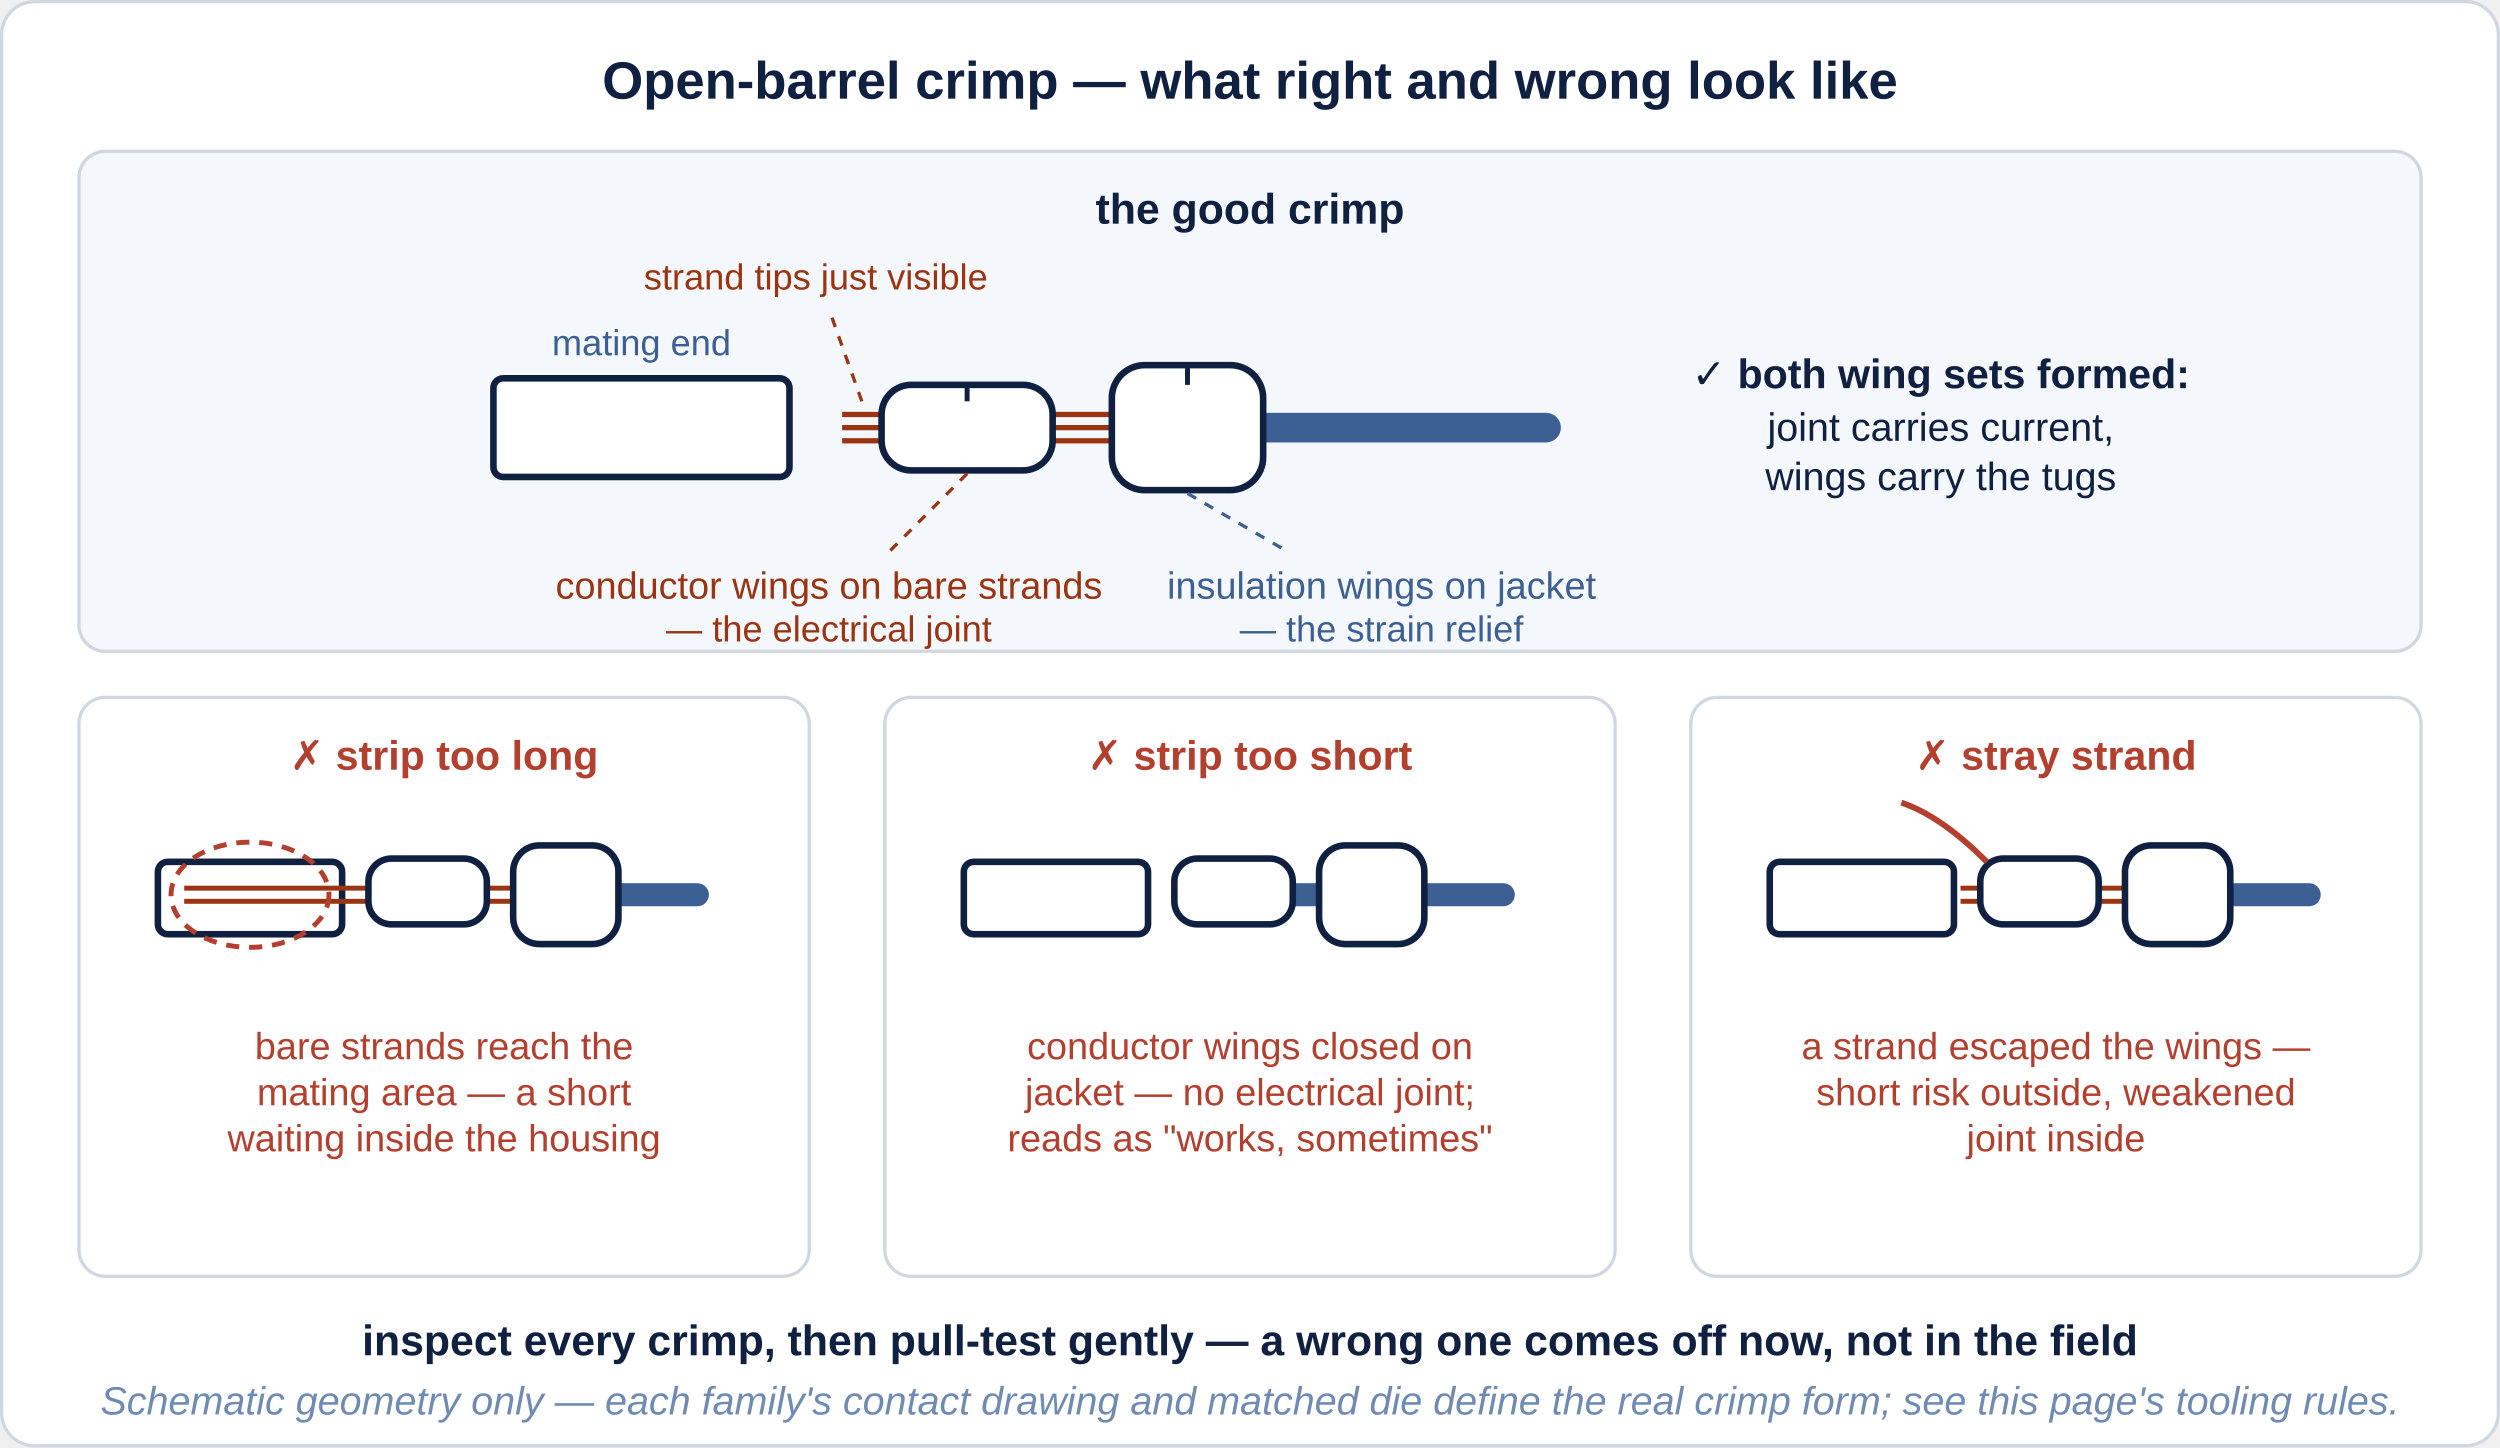
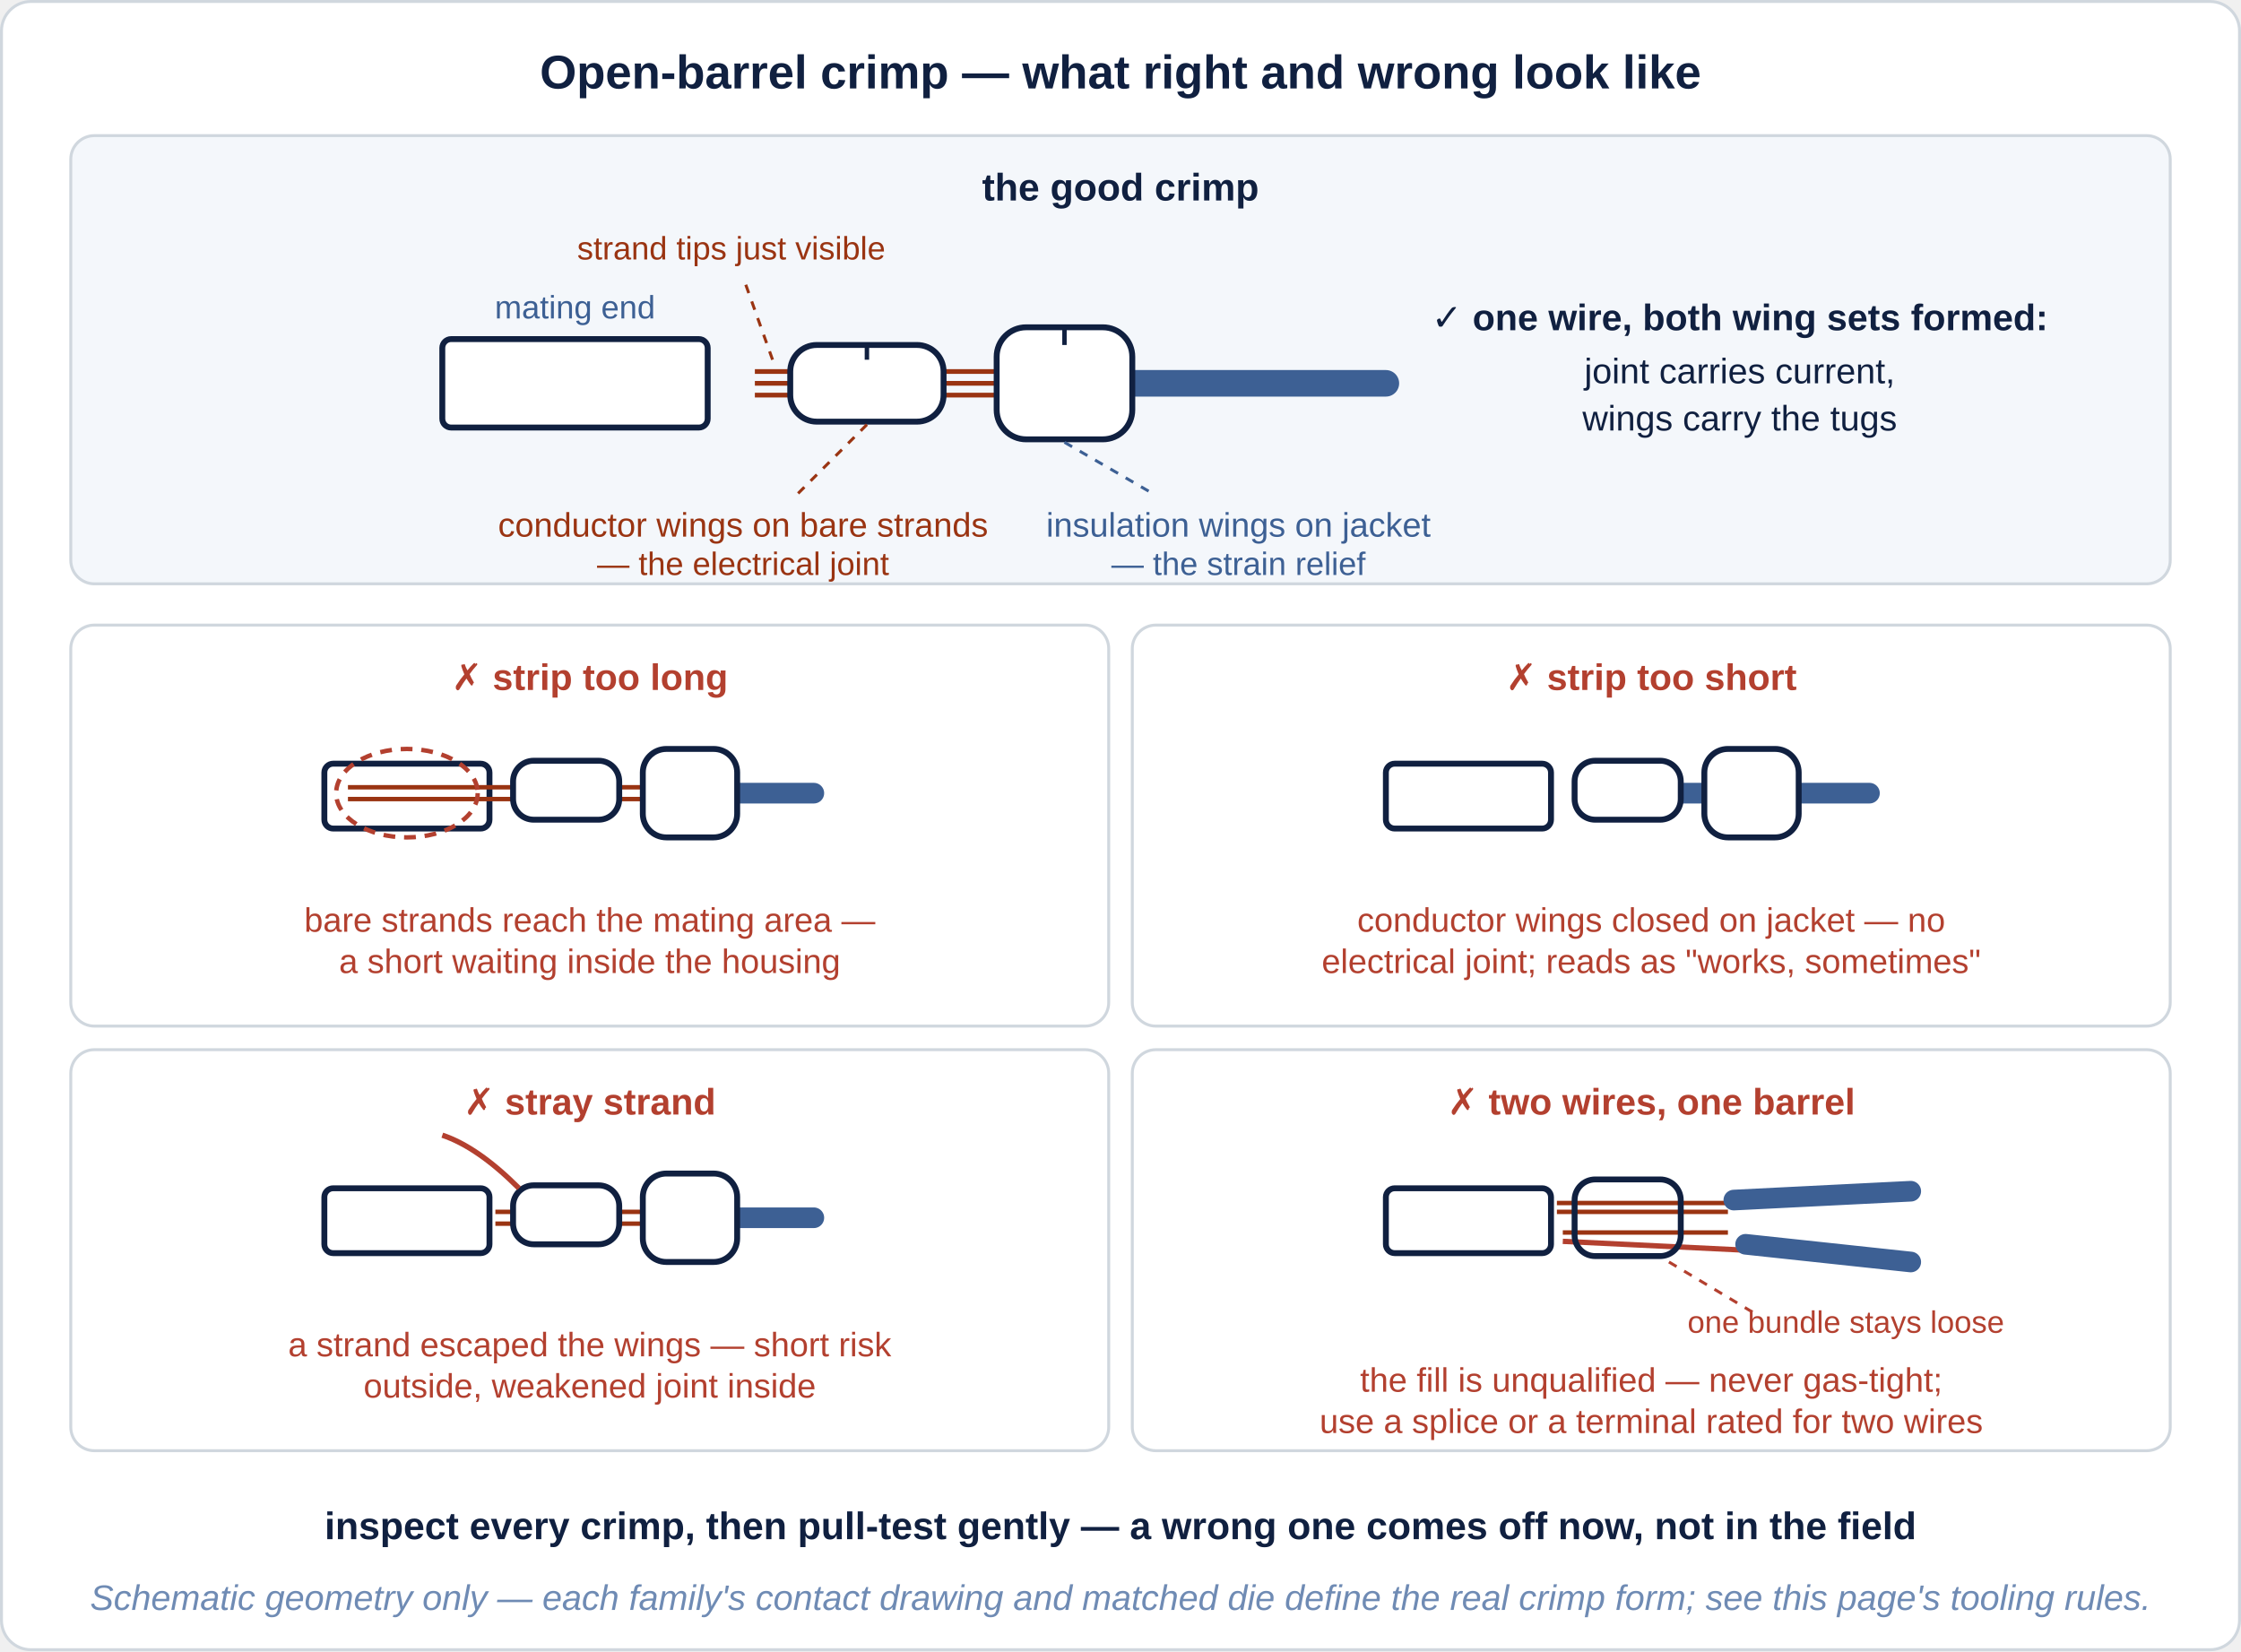
- <svg xmlns="http://www.w3.org/2000/svg" viewBox="0 0 760 440" width="760" height="440" font-family="Arial, Helvetica, sans-serif">
-   <rect x="0.5" y="0.5" width="759" height="439" rx="10" fill="#ffffff" stroke="#d0d7de" />
+ <svg xmlns="http://www.w3.org/2000/svg" viewBox="0 0 760 560" width="760" height="560" font-family="Arial, Helvetica, sans-serif">
+   <rect x="0.5" y="0.5" width="759" height="559" rx="10" fill="#ffffff" stroke="#d0d7de" />
  <text x="380" y="30" text-anchor="middle" font-size="16" font-weight="bold" fill="#102040">Open-barrel crimp — what right and wrong look like</text>
  <rect x="24" y="46" width="712" height="152" rx="8" fill="#f4f7fb" stroke="#d0d7de" />
  <text x="380" y="68" text-anchor="middle" font-size="13" font-weight="bold" fill="#102040">the good crimp</text>
  <rect x="150" y="115" width="90" height="30" rx="3" fill="#ffffff" stroke="#102040" stroke-width="2" />
  <text x="195" y="108" text-anchor="middle" font-size="11" fill="#3d6094">mating end</text>
  <line x1="256" y1="126" x2="342" y2="126" stroke="#9a3412" stroke-width="1.6" />
  <line x1="256" y1="130" x2="342" y2="130" stroke="#9a3412" stroke-width="1.6" />
  <line x1="256" y1="134" x2="342" y2="134" stroke="#9a3412" stroke-width="1.6" />
  <rect x="268" y="117" width="52" height="26" rx="9" fill="#ffffff" stroke="#102040" stroke-width="2" />
  <line x1="294" y1="117" x2="294" y2="122" stroke="#102040" stroke-width="1.5" />
  <line x1="344" y1="130" x2="470" y2="130" stroke="#3d6094" stroke-width="9" stroke-linecap="round" />
  <rect x="338" y="111" width="46" height="38" rx="10" fill="#ffffff" stroke="#102040" stroke-width="2" />
  <line x1="361" y1="111" x2="361" y2="117" stroke="#102040" stroke-width="1.5" />
  <line x1="262" y1="122" x2="252" y2="94" stroke="#9a3412" stroke-width="1" stroke-dasharray="3 3" />
  <text x="248" y="88" text-anchor="middle" font-size="11" fill="#9a3412">strand tips just visible</text>
  <line x1="294" y1="144" x2="270" y2="168" stroke="#9a3412" stroke-width="1" stroke-dasharray="3 3" />
  <text x="252" y="182" text-anchor="middle" font-size="11.5" fill="#9a3412">conductor wings on bare strands</text>
  <text x="252" y="195" text-anchor="middle" font-size="11" fill="#9a3412">— the electrical joint</text>
  <line x1="361" y1="150" x2="392" y2="168" stroke="#3d6094" stroke-width="1" stroke-dasharray="3 3" />
  <text x="420" y="182" text-anchor="middle" font-size="11.5" fill="#3d6094">insulation wings on jacket</text>
  <text x="420" y="195" text-anchor="middle" font-size="11" fill="#3d6094">— the strain relief</text>
-   <text x="590" y="118" text-anchor="middle" font-size="12.5" font-weight="bold" fill="#102040">✓ both wing sets formed:</text>
-   <text x="590" y="134" text-anchor="middle" font-size="12" fill="#102040">joint carries current,</text>
-   <text x="590" y="149" text-anchor="middle" font-size="12" fill="#102040">wings carry the tugs</text>
-   <rect x="24" y="212" width="222" height="176" rx="8" fill="#ffffff" stroke="#d0d7de" />
-   <text x="135" y="234" text-anchor="middle" font-size="12.5" font-weight="bold" fill="#b3402f">✗ strip too long</text>
-   <rect x="48" y="262" width="56" height="22" rx="3" fill="#ffffff" stroke="#102040" stroke-width="2" />
-   <line x1="56" y1="270" x2="160" y2="270" stroke="#9a3412" stroke-width="1.5" />
-   <line x1="56" y1="274" x2="160" y2="274" stroke="#9a3412" stroke-width="1.5" />
-   <rect x="112" y="261" width="36" height="20" rx="7" fill="#ffffff" stroke="#102040" stroke-width="2" />
-   <line x1="162" y1="272" x2="212" y2="272" stroke="#3d6094" stroke-width="7" stroke-linecap="round" />
-   <rect x="156" y="257" width="32" height="30" rx="8" fill="#ffffff" stroke="#102040" stroke-width="2" />
-   <ellipse cx="76" cy="272" rx="24" ry="16" fill="none" stroke="#b3402f" stroke-width="1.5" stroke-dasharray="4 3" />
-   <text x="135" y="322" text-anchor="middle" font-size="11.5" fill="#b3402f">bare strands reach the</text>
-   <text x="135" y="336" text-anchor="middle" font-size="11.5" fill="#b3402f">mating area — a short</text>
-   <text x="135" y="350" text-anchor="middle" font-size="11.5" fill="#b3402f">waiting inside the housing</text>
-   <rect x="269" y="212" width="222" height="176" rx="8" fill="#ffffff" stroke="#d0d7de" />
-   <text x="380" y="234" text-anchor="middle" font-size="12.5" font-weight="bold" fill="#b3402f">✗ strip too short</text>
-   <rect x="293" y="262" width="56" height="22" rx="3" fill="#ffffff" stroke="#102040" stroke-width="2" />
-   <line x1="360" y1="272" x2="457" y2="272" stroke="#3d6094" stroke-width="7" stroke-linecap="round" />
-   <rect x="357" y="261" width="36" height="20" rx="7" fill="#ffffff" stroke="#102040" stroke-width="2" />
-   <rect x="401" y="257" width="32" height="30" rx="8" fill="#ffffff" stroke="#102040" stroke-width="2" />
-   <text x="380" y="322" text-anchor="middle" font-size="11.5" fill="#b3402f">conductor wings closed on</text>
-   <text x="380" y="336" text-anchor="middle" font-size="11.5" fill="#b3402f">jacket — no electrical joint;</text>
-   <text x="380" y="350" text-anchor="middle" font-size="11.5" fill="#b3402f">reads as "works, sometimes"</text>
-   <rect x="514" y="212" width="222" height="176" rx="8" fill="#ffffff" stroke="#d0d7de" />
-   <text x="625" y="234" text-anchor="middle" font-size="12.5" font-weight="bold" fill="#b3402f">✗ stray strand</text>
-   <rect x="538" y="262" width="56" height="22" rx="3" fill="#ffffff" stroke="#102040" stroke-width="2" />
-   <line x1="596" y1="270" x2="652" y2="270" stroke="#9a3412" stroke-width="1.5" />
-   <line x1="596" y1="274" x2="652" y2="274" stroke="#9a3412" stroke-width="1.5" />
-   <rect x="602" y="261" width="36" height="20" rx="7" fill="#ffffff" stroke="#102040" stroke-width="2" />
-   <path d="M604 262 q-14 -14 -26 -18" fill="none" stroke="#b3402f" stroke-width="1.8" />
-   <line x1="654" y1="272" x2="702" y2="272" stroke="#3d6094" stroke-width="7" stroke-linecap="round" />
-   <rect x="646" y="257" width="32" height="30" rx="8" fill="#ffffff" stroke="#102040" stroke-width="2" />
-   <text x="625" y="322" text-anchor="middle" font-size="11.5" fill="#b3402f">a strand escaped the wings —</text>
-   <text x="625" y="336" text-anchor="middle" font-size="11.5" fill="#b3402f">short risk outside, weakened</text>
-   <text x="625" y="350" text-anchor="middle" font-size="11.5" fill="#b3402f">joint inside</text>
-   <text x="380" y="412" text-anchor="middle" font-size="13" font-weight="bold" fill="#102040">inspect every crimp, then pull-test gently — a wrong one comes off now, not in the field</text>
-   <text x="380" y="430" text-anchor="middle" font-size="12" font-style="italic" fill="#6f8bb4">Schematic geometry only — each family's contact drawing and matched die define the real crimp form; see this page's tooling rules.</text>
+   <text x="590" y="112" text-anchor="middle" font-size="12.5" font-weight="bold" fill="#102040">✓ one wire, both wing sets formed:</text>
+   <text x="590" y="130" text-anchor="middle" font-size="12" fill="#102040">joint carries current,</text>
+   <text x="590" y="146" text-anchor="middle" font-size="12" fill="#102040">wings carry the tugs</text>
+   <rect x="24" y="212" width="352" height="136" rx="8" fill="#ffffff" stroke="#d0d7de" />
+   <text x="200" y="234" text-anchor="middle" font-size="12.5" font-weight="bold" fill="#b3402f">✗ strip too long</text>
+   <rect x="110" y="259" width="56" height="22" rx="3" fill="#ffffff" stroke="#102040" stroke-width="2" />
+   <line x1="118" y1="267" x2="222" y2="267" stroke="#9a3412" stroke-width="1.5" />
+   <line x1="118" y1="271" x2="222" y2="271" stroke="#9a3412" stroke-width="1.5" />
+   <rect x="174" y="258" width="36" height="20" rx="7" fill="#ffffff" stroke="#102040" stroke-width="2" />
+   <line x1="224" y1="269" x2="276" y2="269" stroke="#3d6094" stroke-width="7" stroke-linecap="round" />
+   <rect x="218" y="254" width="32" height="30" rx="8" fill="#ffffff" stroke="#102040" stroke-width="2" />
+   <ellipse cx="138" cy="269" rx="24" ry="15" fill="none" stroke="#b3402f" stroke-width="1.5" stroke-dasharray="4 3" />
+   <text x="200" y="316" text-anchor="middle" font-size="11.5" fill="#b3402f">bare strands reach the mating area —</text>
+   <text x="200" y="330" text-anchor="middle" font-size="11.5" fill="#b3402f">a short waiting inside the housing</text>
+   <rect x="384" y="212" width="352" height="136" rx="8" fill="#ffffff" stroke="#d0d7de" />
+   <text x="560" y="234" text-anchor="middle" font-size="12.5" font-weight="bold" fill="#b3402f">✗ strip too short</text>
+   <rect x="470" y="259" width="56" height="22" rx="3" fill="#ffffff" stroke="#102040" stroke-width="2" />
+   <line x1="537" y1="269" x2="634" y2="269" stroke="#3d6094" stroke-width="7" stroke-linecap="round" />
+   <rect x="534" y="258" width="36" height="20" rx="7" fill="#ffffff" stroke="#102040" stroke-width="2" />
+   <rect x="578" y="254" width="32" height="30" rx="8" fill="#ffffff" stroke="#102040" stroke-width="2" />
+   <text x="560" y="316" text-anchor="middle" font-size="11.5" fill="#b3402f">conductor wings closed on jacket — no</text>
+   <text x="560" y="330" text-anchor="middle" font-size="11.5" fill="#b3402f">electrical joint; reads as "works, sometimes"</text>
+   <rect x="24" y="356" width="352" height="136" rx="8" fill="#ffffff" stroke="#d0d7de" />
+   <text x="200" y="378" text-anchor="middle" font-size="12.5" font-weight="bold" fill="#b3402f">✗ stray strand</text>
+   <rect x="110" y="403" width="56" height="22" rx="3" fill="#ffffff" stroke="#102040" stroke-width="2" />
+   <line x1="168" y1="411" x2="224" y2="411" stroke="#9a3412" stroke-width="1.5" />
+   <line x1="168" y1="415" x2="224" y2="415" stroke="#9a3412" stroke-width="1.5" />
+   <rect x="174" y="402" width="36" height="20" rx="7" fill="#ffffff" stroke="#102040" stroke-width="2" />
+   <path d="M176 403 q-14 -14 -26 -18" fill="none" stroke="#b3402f" stroke-width="1.8" />
+   <line x1="226" y1="413" x2="276" y2="413" stroke="#3d6094" stroke-width="7" stroke-linecap="round" />
+   <rect x="218" y="398" width="32" height="30" rx="8" fill="#ffffff" stroke="#102040" stroke-width="2" />
+   <text x="200" y="460" text-anchor="middle" font-size="11.5" fill="#b3402f">a strand escaped the wings — short risk</text>
+   <text x="200" y="474" text-anchor="middle" font-size="11.5" fill="#b3402f">outside, weakened joint inside</text>
+   <rect x="384" y="356" width="352" height="136" rx="8" fill="#ffffff" stroke="#d0d7de" />
+   <text x="560" y="378" text-anchor="middle" font-size="12.5" font-weight="bold" fill="#b3402f">✗ two wires, one barrel</text>
+   <rect x="470" y="403" width="56" height="22" rx="3" fill="#ffffff" stroke="#102040" stroke-width="2" />
+   <line x1="528" y1="408" x2="586" y2="408" stroke="#9a3412" stroke-width="1.5" />
+   <line x1="528" y1="411" x2="586" y2="411" stroke="#9a3412" stroke-width="1.5" />
+   <line x1="530" y1="418" x2="586" y2="418" stroke="#9a3412" stroke-width="1.5" />
+   <line x1="530" y1="421" x2="592" y2="424" stroke="#b3402f" stroke-width="1.8" />
+   <rect x="534" y="400" width="36" height="26" rx="7" fill="none" stroke="#102040" stroke-width="2" />
+   <line x1="588" y1="407" x2="648" y2="404" stroke="#3d6094" stroke-width="7" stroke-linecap="round" />
+   <line x1="592" y1="422" x2="648" y2="428" stroke="#3d6094" stroke-width="7" stroke-linecap="round" />
+   <line x1="566" y1="428" x2="596" y2="446" stroke="#b3402f" stroke-width="1" stroke-dasharray="3 3" />
+   <text x="626" y="452" text-anchor="middle" font-size="10.5" fill="#b3402f">one bundle stays loose</text>
+   <text x="560" y="472" text-anchor="middle" font-size="11.5" fill="#b3402f">the fill is unqualified — never gas-tight;</text>
+   <text x="560" y="486" text-anchor="middle" font-size="11.5" fill="#b3402f">use a splice or a terminal rated for two wires</text>
+   <text x="380" y="522" text-anchor="middle" font-size="13" font-weight="bold" fill="#102040">inspect every crimp, then pull-test gently — a wrong one comes off now, not in the field</text>
+   <text x="380" y="546" text-anchor="middle" font-size="12" font-style="italic" fill="#6f8bb4">Schematic geometry only — each family's contact drawing and matched die define the real crimp form; see this page's tooling rules.</text>
</svg>
